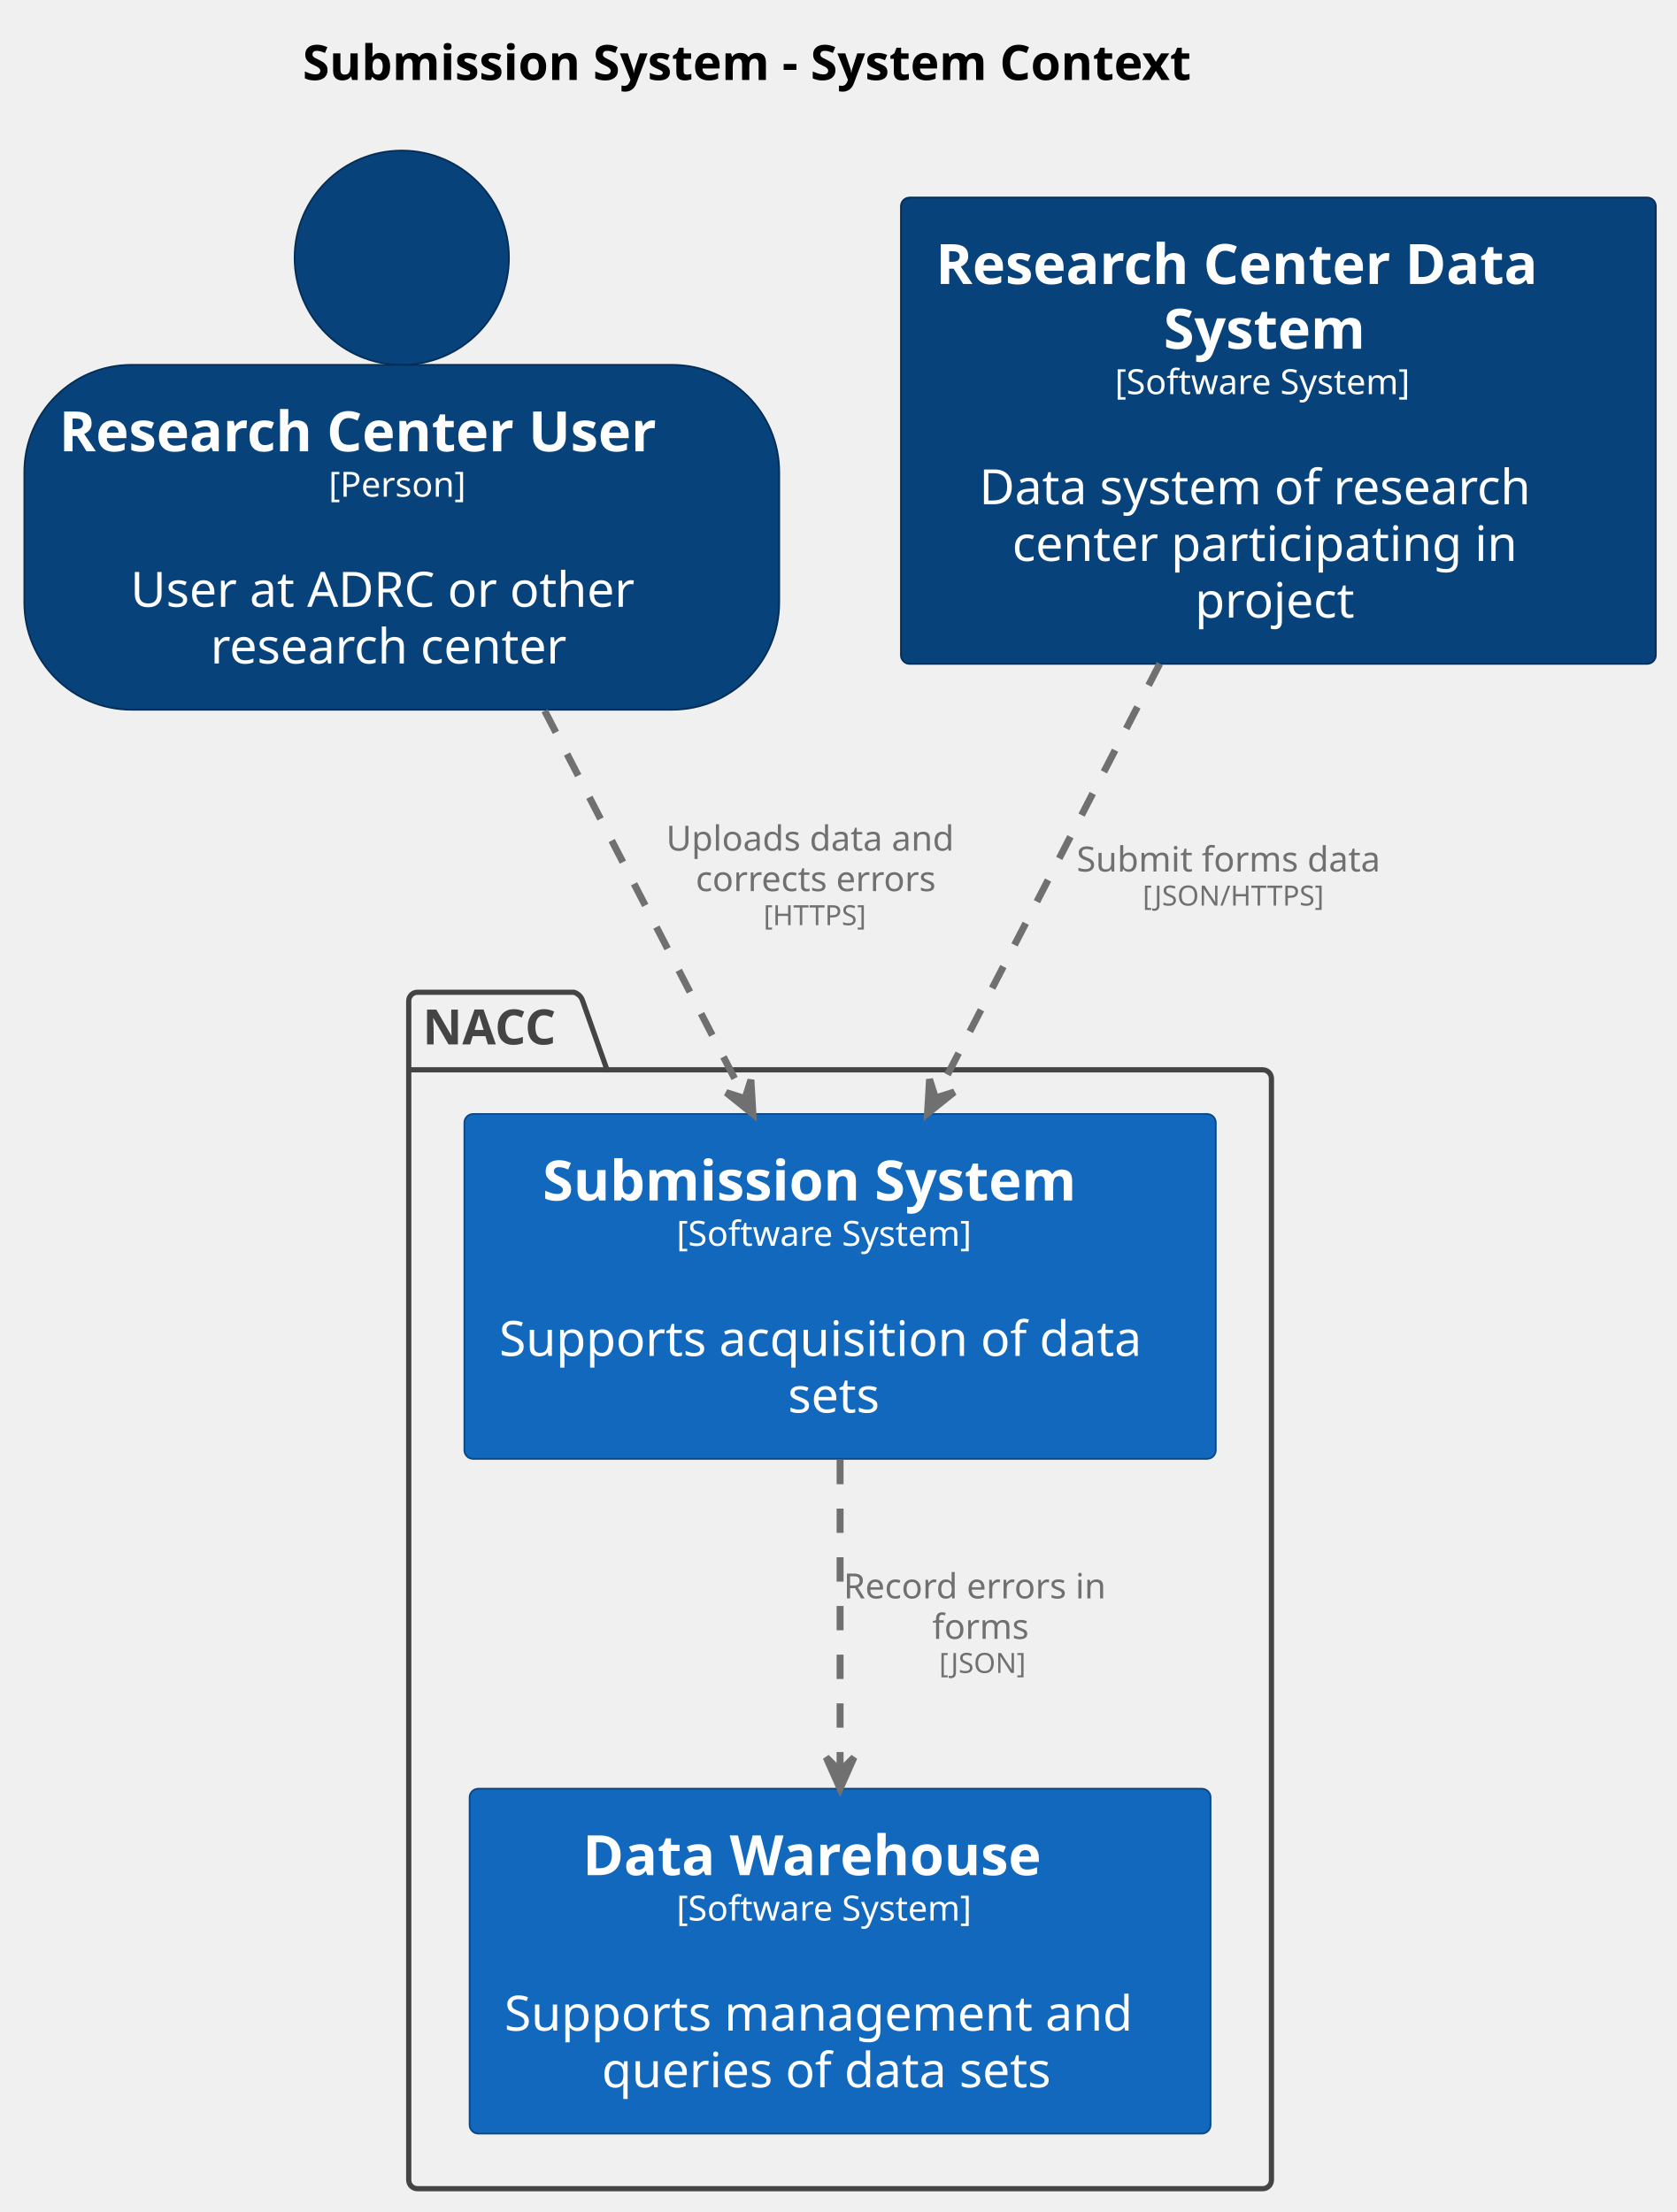
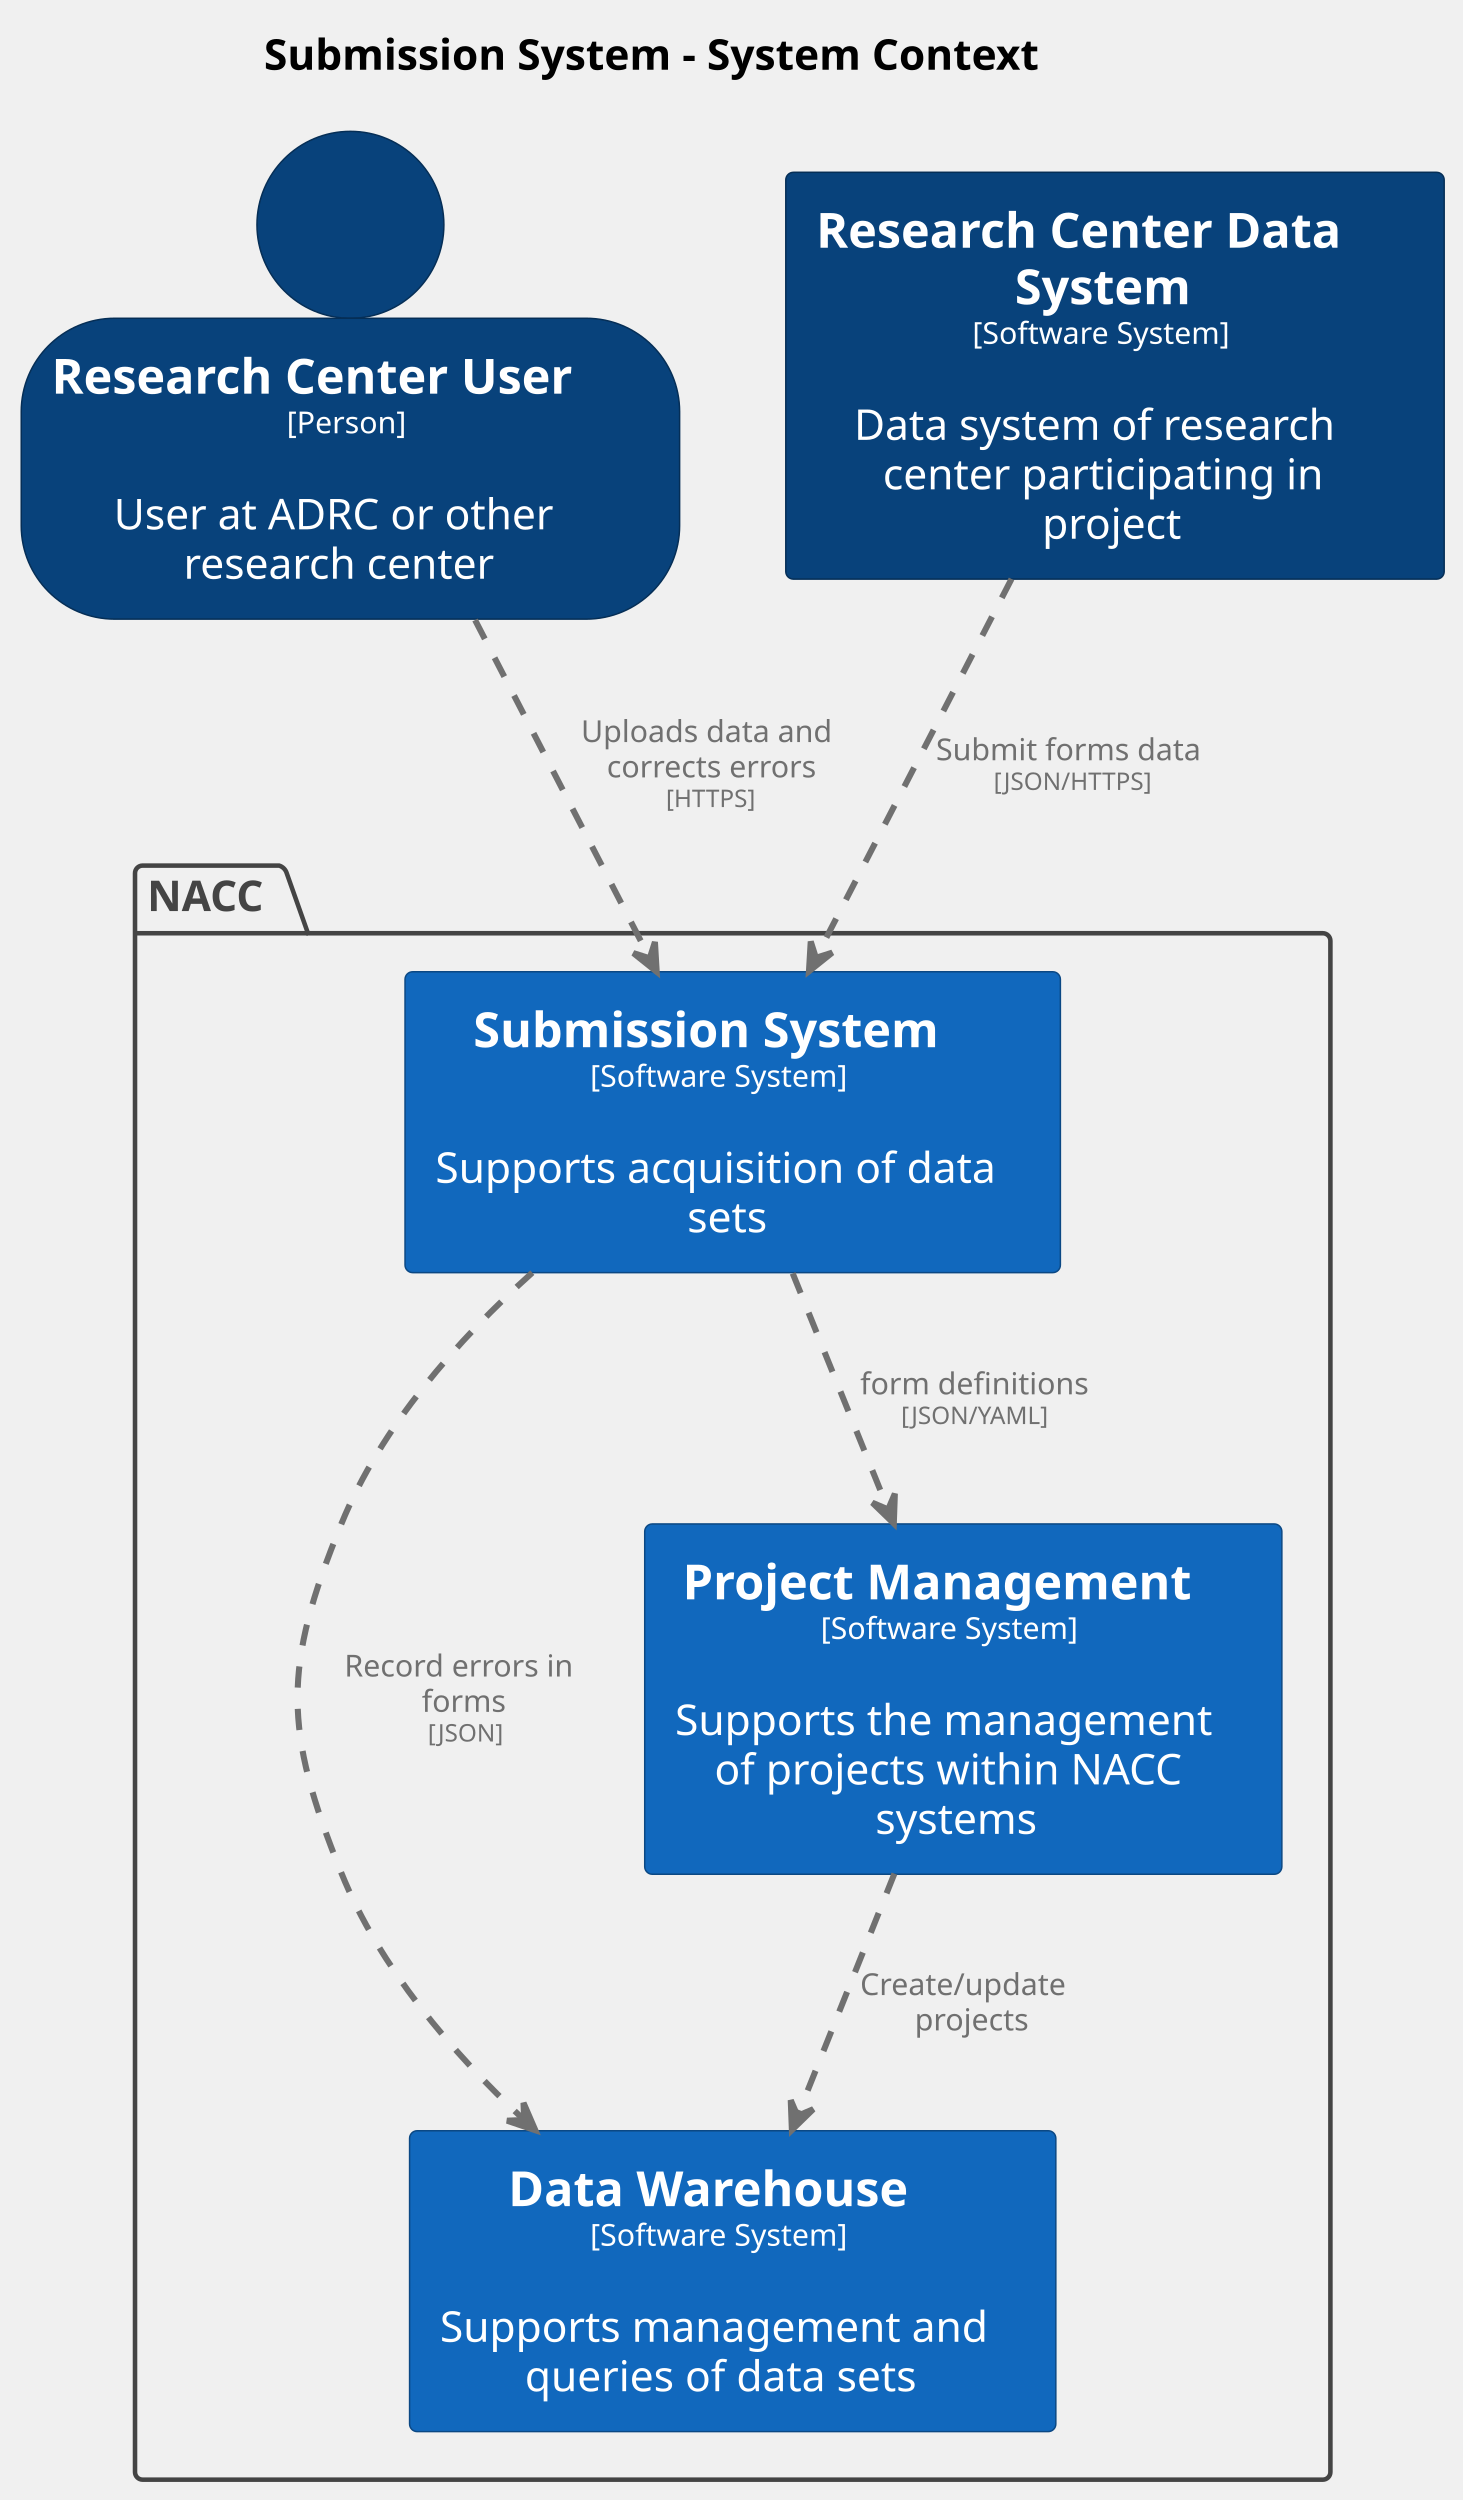
- <svg xmlns="http://www.w3.org/2000/svg" contentStyleType="text/css" height="636px" preserveAspectRatio="none" style="width:482px;height:636px;background:#FFFFFF;" version="1.1" viewBox="0 0 482 636" width="482px" zoomAndPan="magnify">
+ <svg xmlns="http://www.w3.org/2000/svg" contentStyleType="text/css" height="824px" preserveAspectRatio="none" style="width:482px;height:824px;background:#FFFFFF;" version="1.1" viewBox="0 0 482 824" width="482px" zoomAndPan="magnify">
  <defs />
  <g>
    <rect fill="none" height="26.297" id="_title" style="stroke:none;stroke-width:1.0;" width="304" x="82" y="5" />
    <text fill="#000000" font-family="sans-serif" font-size="14" font-weight="bold" lengthAdjust="spacing" textLength="294" x="87" y="22.995">Submission System - System Context</text>
    <g id="cluster_NACC">
-       <path d="M120,285.297 L165,285.297 A3.75,3.75 0 0 1 167.5,287.797 L174.5,307.594 L363,307.594 A2.5,2.5 0 0 1 365.5,310.094 L365.5,626.797 A2.5,2.5 0 0 1 363,629.297 L120,629.297 A2.5,2.5 0 0 1 117.5,626.797 L117.5,287.797 A2.5,2.5 0 0 1 120,285.297 " fill="none" style="stroke:#444444;stroke-width:1.5;" />
-       <line style="stroke:#444444;stroke-width:1.5;" x1="117.5" x2="174.5" y1="307.594" y2="307.594" />
-       <text fill="#444444" font-family="sans-serif" font-size="14" font-weight="bold" lengthAdjust="spacing" textLength="44" x="121.5" y="300.292">NACC</text>
+       <path d="M47,285.297 L92,285.297 A3.75,3.75 0 0 1 94.5,287.797 L101.5,307.594 L436,307.594 A2.5,2.5 0 0 1 438.5,310.094 L438.5,814.797 A2.5,2.5 0 0 1 436,817.297 L47,817.297 A2.5,2.5 0 0 1 44.5,814.797 L44.5,287.797 A2.5,2.5 0 0 1 47,285.297 " fill="none" style="stroke:#444444;stroke-width:1.5;" />
+       <line style="stroke:#444444;stroke-width:1.5;" x1="44.5" x2="101.5" y1="307.594" y2="307.594" />
+       <text fill="#444444" font-family="sans-serif" font-size="14" font-weight="bold" lengthAdjust="spacing" textLength="44" x="48.5" y="300.292">NACC</text>
    </g>
    <g id="elem_DataWarehouse">
-       <rect fill="#1168BD" height="99.156" rx="2.5" ry="2.5" style="stroke:#0B4884;stroke-width:0.5;" width="213" x="135" y="514.297" />
-       <text fill="#FFFFFF" font-family="sans-serif" font-size="16" font-weight="bold" lengthAdjust="spacing" textLength="148" x="167.5" y="539.148">Data Warehouse</text>
-       <text fill="#FFFFFF" font-family="sans-serif" font-size="10" lengthAdjust="spacing" textLength="94" x="194.5" y="552.204">[Software System]</text>
-       <text fill="#FFFFFF" font-family="sans-serif" font-size="14" lengthAdjust="spacing" textLength="4" x="239.5" y="567.558"> </text>
-       <text fill="#FFFFFF" font-family="sans-serif" font-size="14" lengthAdjust="spacing" textLength="189" x="145" y="583.855">Supports management and</text>
-       <text fill="#FFFFFF" font-family="sans-serif" font-size="14" lengthAdjust="spacing" textLength="137" x="173" y="600.151">queries of data sets</text>
+       <rect fill="#1168BD" height="99.156" rx="2.5" ry="2.5" style="stroke:#0B4884;stroke-width:0.5;" width="213" x="135" y="702.297" />
+       <text fill="#FFFFFF" font-family="sans-serif" font-size="16" font-weight="bold" lengthAdjust="spacing" textLength="148" x="167.5" y="727.148">Data Warehouse</text>
+       <text fill="#FFFFFF" font-family="sans-serif" font-size="10" lengthAdjust="spacing" textLength="94" x="194.5" y="740.204">[Software System]</text>
+       <text fill="#FFFFFF" font-family="sans-serif" font-size="14" lengthAdjust="spacing" textLength="4" x="239.5" y="755.558"> </text>
+       <text fill="#FFFFFF" font-family="sans-serif" font-size="14" lengthAdjust="spacing" textLength="189" x="145" y="771.855">Supports management and</text>
+       <text fill="#FFFFFF" font-family="sans-serif" font-size="14" lengthAdjust="spacing" textLength="137" x="173" y="788.151">queries of data sets</text>
+     </g>
+     <g id="elem_ProjectManagement">
+       <rect fill="#1168BD" height="115.453" rx="2.5" ry="2.5" style="stroke:#0B4884;stroke-width:0.5;" width="210" x="212.5" y="502.297" />
+       <text fill="#FFFFFF" font-family="sans-serif" font-size="16" font-weight="bold" lengthAdjust="spacing" textLength="185" x="225" y="527.148">Project Management</text>
+       <text fill="#FFFFFF" font-family="sans-serif" font-size="10" lengthAdjust="spacing" textLength="94" x="270.5" y="540.204">[Software System]</text>
+       <text fill="#FFFFFF" font-family="sans-serif" font-size="14" lengthAdjust="spacing" textLength="4" x="315.5" y="555.558"> </text>
+       <text fill="#FFFFFF" font-family="sans-serif" font-size="14" lengthAdjust="spacing" textLength="186" x="222.5" y="571.855">Supports the management</text>
+       <text fill="#FFFFFF" font-family="sans-serif" font-size="14" lengthAdjust="spacing" textLength="160" x="235.5" y="588.151">of projects within NACC</text>
+       <text fill="#FFFFFF" font-family="sans-serif" font-size="14" lengthAdjust="spacing" textLength="58" x="288.5" y="604.448">systems</text>
    </g>
    <g id="elem_SubmissionSystem">
      <rect fill="#1168BD" height="99.156" rx="2.5" ry="2.5" style="stroke:#0B4884;stroke-width:0.5;" width="216" x="133.5" y="320.297" />
      <text fill="#FFFFFF" font-family="sans-serif" font-size="16" font-weight="bold" lengthAdjust="spacing" textLength="171" x="156" y="345.148">Submission System</text>
      <text fill="#FFFFFF" font-family="sans-serif" font-size="10" lengthAdjust="spacing" textLength="94" x="194.5" y="358.204">[Software System]</text>
      <text fill="#FFFFFF" font-family="sans-serif" font-size="14" lengthAdjust="spacing" textLength="4" x="239.5" y="373.558"> </text>
      <text fill="#FFFFFF" font-family="sans-serif" font-size="14" lengthAdjust="spacing" textLength="192" x="143.5" y="389.854">Supports acquisition of data</text>
      <text fill="#FFFFFF" font-family="sans-serif" font-size="14" lengthAdjust="spacing" textLength="30" x="226.5" y="406.151">sets</text>
    </g>
    <g id="elem_ResearchCenterUser">
      <ellipse cx="115.5" cy="74.101" fill="#08427B" rx="30.804" ry="30.804" style="stroke:#052E56;stroke-width:0.5;" />
      <rect fill="#08427B" height="99.156" rx="30.804" ry="30.804" style="stroke:#052E56;stroke-width:0.5;" width="217" x="7" y="104.905" />
      <text fill="#FFFFFF" font-family="sans-serif" font-size="16" font-weight="bold" lengthAdjust="spacing" textLength="197" x="17" y="129.757">Research Center User</text>
      <text fill="#FFFFFF" font-family="sans-serif" font-size="10" lengthAdjust="spacing" textLength="42" x="94.5" y="142.812">[Person]</text>
      <text fill="#FFFFFF" font-family="sans-serif" font-size="14" lengthAdjust="spacing" textLength="4" x="113.5" y="158.166"> </text>
      <text fill="#FFFFFF" font-family="sans-serif" font-size="14" lengthAdjust="spacing" textLength="152" x="37.5" y="174.463">User at ADRC or other</text>
      <text fill="#FFFFFF" font-family="sans-serif" font-size="14" lengthAdjust="spacing" textLength="110" x="60.5" y="190.76">research center</text>
    </g>
    <g id="elem_ResearchCenterDataSystem">
      <rect fill="#08427B" height="134.078" rx="2.5" ry="2.5" style="stroke:#052E56;stroke-width:0.5;" width="217" x="259" y="56.797" />
      <text fill="#FFFFFF" font-family="sans-serif" font-size="16" font-weight="bold" lengthAdjust="spacing" textLength="197" x="269" y="81.648">Research Center Data</text>
      <text fill="#FFFFFF" font-family="sans-serif" font-size="16" font-weight="bold" lengthAdjust="spacing" textLength="66" x="334.5" y="100.273">System</text>
      <text fill="#FFFFFF" font-family="sans-serif" font-size="10" lengthAdjust="spacing" textLength="94" x="320.5" y="113.329">[Software System]</text>
      <text fill="#FFFFFF" font-family="sans-serif" font-size="14" lengthAdjust="spacing" textLength="4" x="365.5" y="128.683"> </text>
      <text fill="#FFFFFF" font-family="sans-serif" font-size="14" lengthAdjust="spacing" textLength="168" x="281.5" y="144.98">Data system of research</text>
      <text fill="#FFFFFF" font-family="sans-serif" font-size="14" lengthAdjust="spacing" textLength="149" x="291" y="161.276">center participating in</text>
      <text fill="#FFFFFF" font-family="sans-serif" font-size="14" lengthAdjust="spacing" textLength="48" x="343.5" y="177.573">project</text>
    </g>
    <g id="link_ResearchCenterUser_SubmissionSystem">
      <path d="M156.58,204.357 C175.41,240.807 197.21,283.037 214.01,315.567 " fill="none" id="ResearchCenterUser-to-SubmissionSystem" style="stroke:#707070;stroke-width:2.0;stroke-dasharray:7.0,7.0;" />
      <polygon fill="#707070" points="216.45,320.297,215.865,310.465,214.151,315.857,208.76,314.143,216.45,320.297" style="stroke:#707070;stroke-width:2.0;" />
      <text fill="#707070" font-family="sans-serif" font-size="10" lengthAdjust="spacing" textLength="85" x="191.5" y="244.579">Uploads data and</text>
      <text fill="#707070" font-family="sans-serif" font-size="10" lengthAdjust="spacing" textLength="71" x="200" y="256.22">corrects errors</text>
      <text fill="#707070" font-family="sans-serif" font-size="8" lengthAdjust="spacing" textLength="32" x="219.5" y="266.004">[HTTPS]</text>
    </g>
    <g id="link_ResearchCenterDataSystem_SubmissionSystem">
      <path d="M333.4,190.827 C313.24,229.867 288.05,278.657 269.14,315.277 " fill="none" id="ResearchCenterDataSystem-to-SubmissionSystem" style="stroke:#707070;stroke-width:2.0;stroke-dasharray:7.0,7.0;" />
      <polygon fill="#707070" points="266.63,320.137,274.32,313.983,268.929,315.697,267.215,310.305,266.63,320.137" style="stroke:#707070;stroke-width:2.0;" />
-       <text fill="#707070" font-family="sans-serif" font-size="10" lengthAdjust="spacing" textLength="92" x="309.5" y="250.579">Submit forms data</text>
-       <text fill="#707070" font-family="sans-serif" font-size="8" lengthAdjust="spacing" textLength="54" x="328.5" y="260.363">[JSON/HTTPS]</text>
+       <text fill="#707070" font-family="sans-serif" font-size="10" lengthAdjust="spacing" textLength="92" x="308.5" y="250.579">Submit forms data</text>
+       <text fill="#707070" font-family="sans-serif" font-size="8" lengthAdjust="spacing" textLength="54" x="327.5" y="260.363">[JSON/HTTPS]</text>
+     </g>
+     <g id="link_ProjectManagement_DataWarehouse">
+       <path d="M294.8,617.547 C284.71,642.767 272.9,672.297 262.96,697.147 " fill="none" id="ProjectManagement-to-DataWarehouse" style="stroke:#707070;stroke-width:2.0;stroke-dasharray:7.0,7.0;" />
+       <polygon fill="#707070" points="261,702.047,268.056,695.176,262.857,697.404,260.629,692.205,261,702.047" style="stroke:#707070;stroke-width:2.0;" />
+       <text fill="#707070" font-family="sans-serif" font-size="10" lengthAdjust="spacing" textLength="71" x="283.5" y="657.579">Create/update</text>
+       <text fill="#707070" font-family="sans-serif" font-size="10" lengthAdjust="spacing" textLength="38" x="301.5" y="669.22">projects</text>
    </g>
    <g id="link_SubmissionSystem_DataWarehouse">
-       <path d="M241.5,419.747 C241.5,447.047 241.5,481.087 241.5,509.117 " fill="none" id="SubmissionSystem-to-DataWarehouse" style="stroke:#707070;stroke-width:2.0;stroke-dasharray:7.0,7.0;" />
-       <polygon fill="#707070" points="241.5,514.277,245.5,505.277,241.5,509.277,237.5,505.277,241.5,514.277" style="stroke:#707070;stroke-width:2.0;" />
-       <text fill="#707070" font-family="sans-serif" font-size="10" lengthAdjust="spacing" textLength="77" x="242.5" y="459.579">Record errors in</text>
-       <text fill="#707070" font-family="sans-serif" font-size="10" lengthAdjust="spacing" textLength="29" x="268" y="471.22">forms</text>
-       <text fill="#707070" font-family="sans-serif" font-size="8" lengthAdjust="spacing" textLength="25" x="270" y="481.004">[JSON]</text>
+       <path d="M175.45,419.467 C150.8,441.657 125.62,470.177 112.5,502.297 C93.17,549.607 93.35,569.907 112.5,617.297 C125.11,648.497 148.89,676.457 172.64,698.627 " fill="none" id="SubmissionSystem-to-DataWarehouse" style="stroke:#707070;stroke-width:2.0;stroke-dasharray:7.0,7.0;" />
+       <polygon fill="#707070" points="176.45,702.137,172.547,693.094,172.775,698.747,167.123,698.975,176.45,702.137" style="stroke:#707070;stroke-width:2.0;" />
+       <text fill="#707070" font-family="sans-serif" font-size="10" lengthAdjust="spacing" textLength="77" x="113.5" y="552.579">Record errors in</text>
+       <text fill="#707070" font-family="sans-serif" font-size="10" lengthAdjust="spacing" textLength="29" x="139" y="564.22">forms</text>
+       <text fill="#707070" font-family="sans-serif" font-size="8" lengthAdjust="spacing" textLength="25" x="141" y="574.004">[JSON]</text>
+     </g>
+     <g id="link_SubmissionSystem_ProjectManagement">
+       <path d="M261.27,419.697 C270.88,443.467 282.52,472.267 292.71,497.477 " fill="none" id="SubmissionSystem-to-ProjectManagement" style="stroke:#707070;stroke-width:2.0;stroke-dasharray:7.0,7.0;" />
+       <polygon fill="#707070" points="294.6,502.147,294.945,492.304,292.731,497.509,287.525,495.295,294.6,502.147" style="stroke:#707070;stroke-width:2.0;" />
+       <text fill="#707070" font-family="sans-serif" font-size="10" lengthAdjust="spacing" textLength="76" x="283.5" y="459.579">form definitions</text>
+       <text fill="#707070" font-family="sans-serif" font-size="8" lengthAdjust="spacing" textLength="49" x="297" y="469.363">[JSON/YAML]</text>
    </g>
  </g>
</svg>
